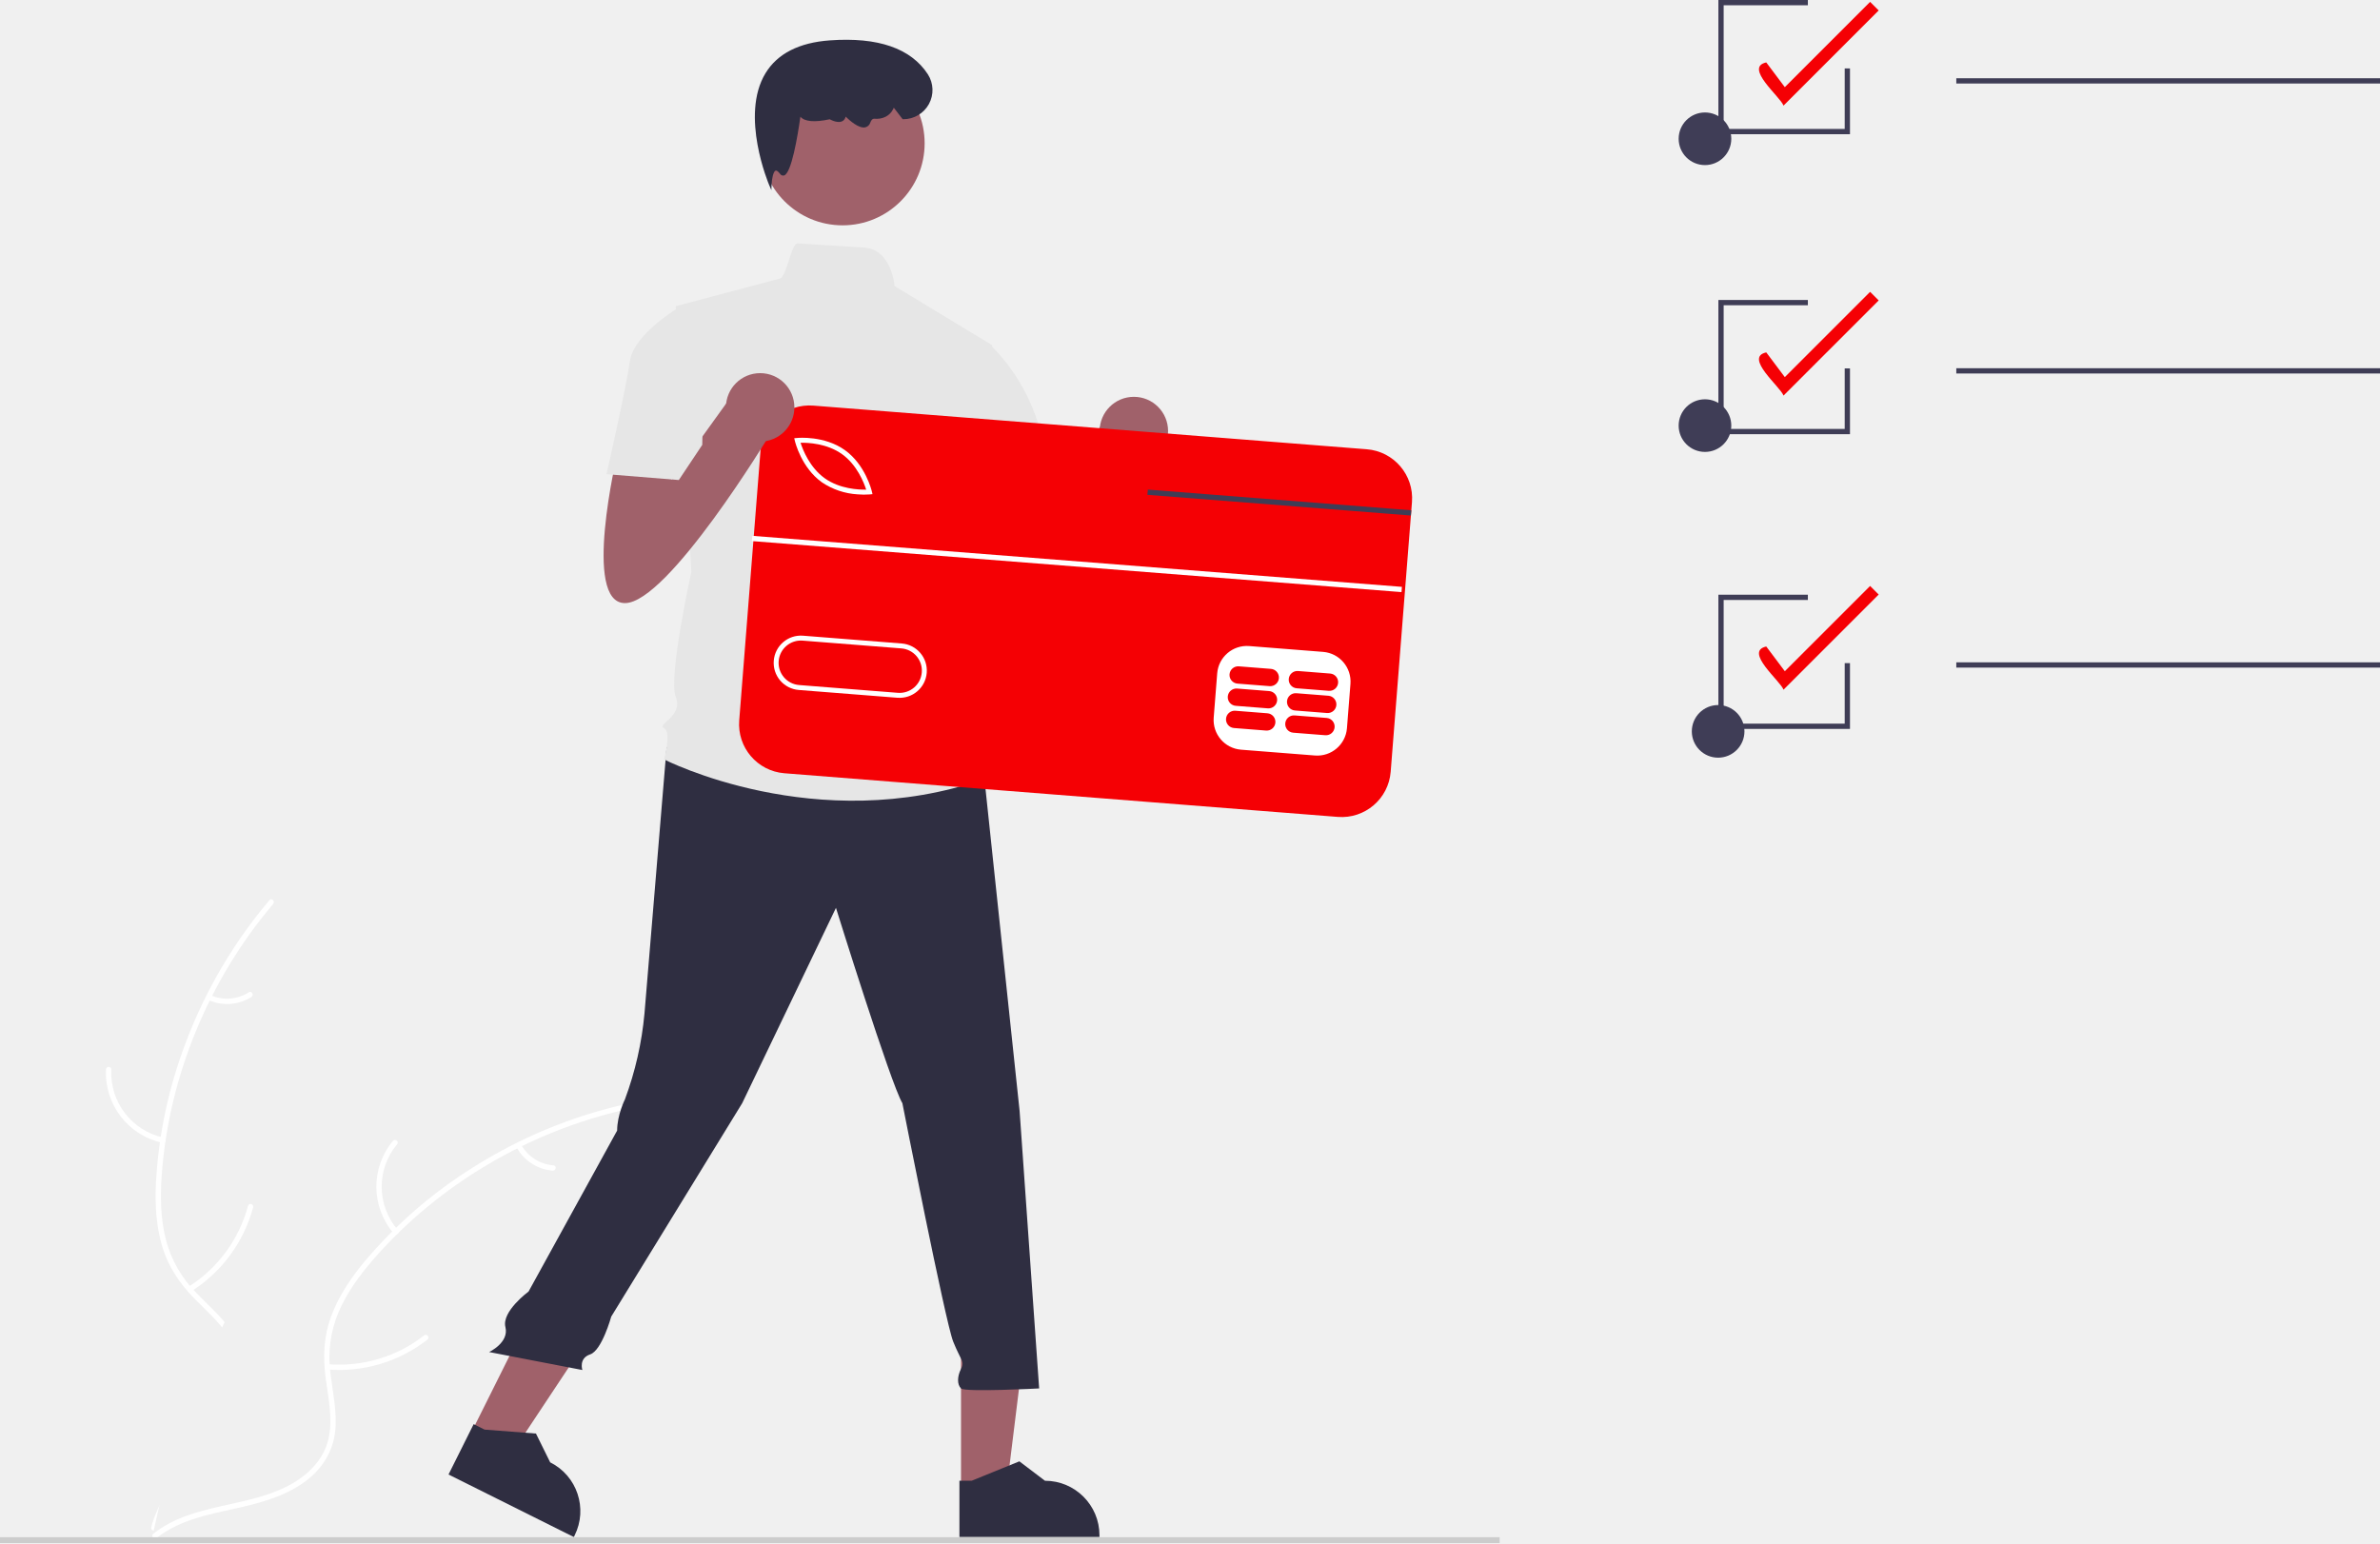
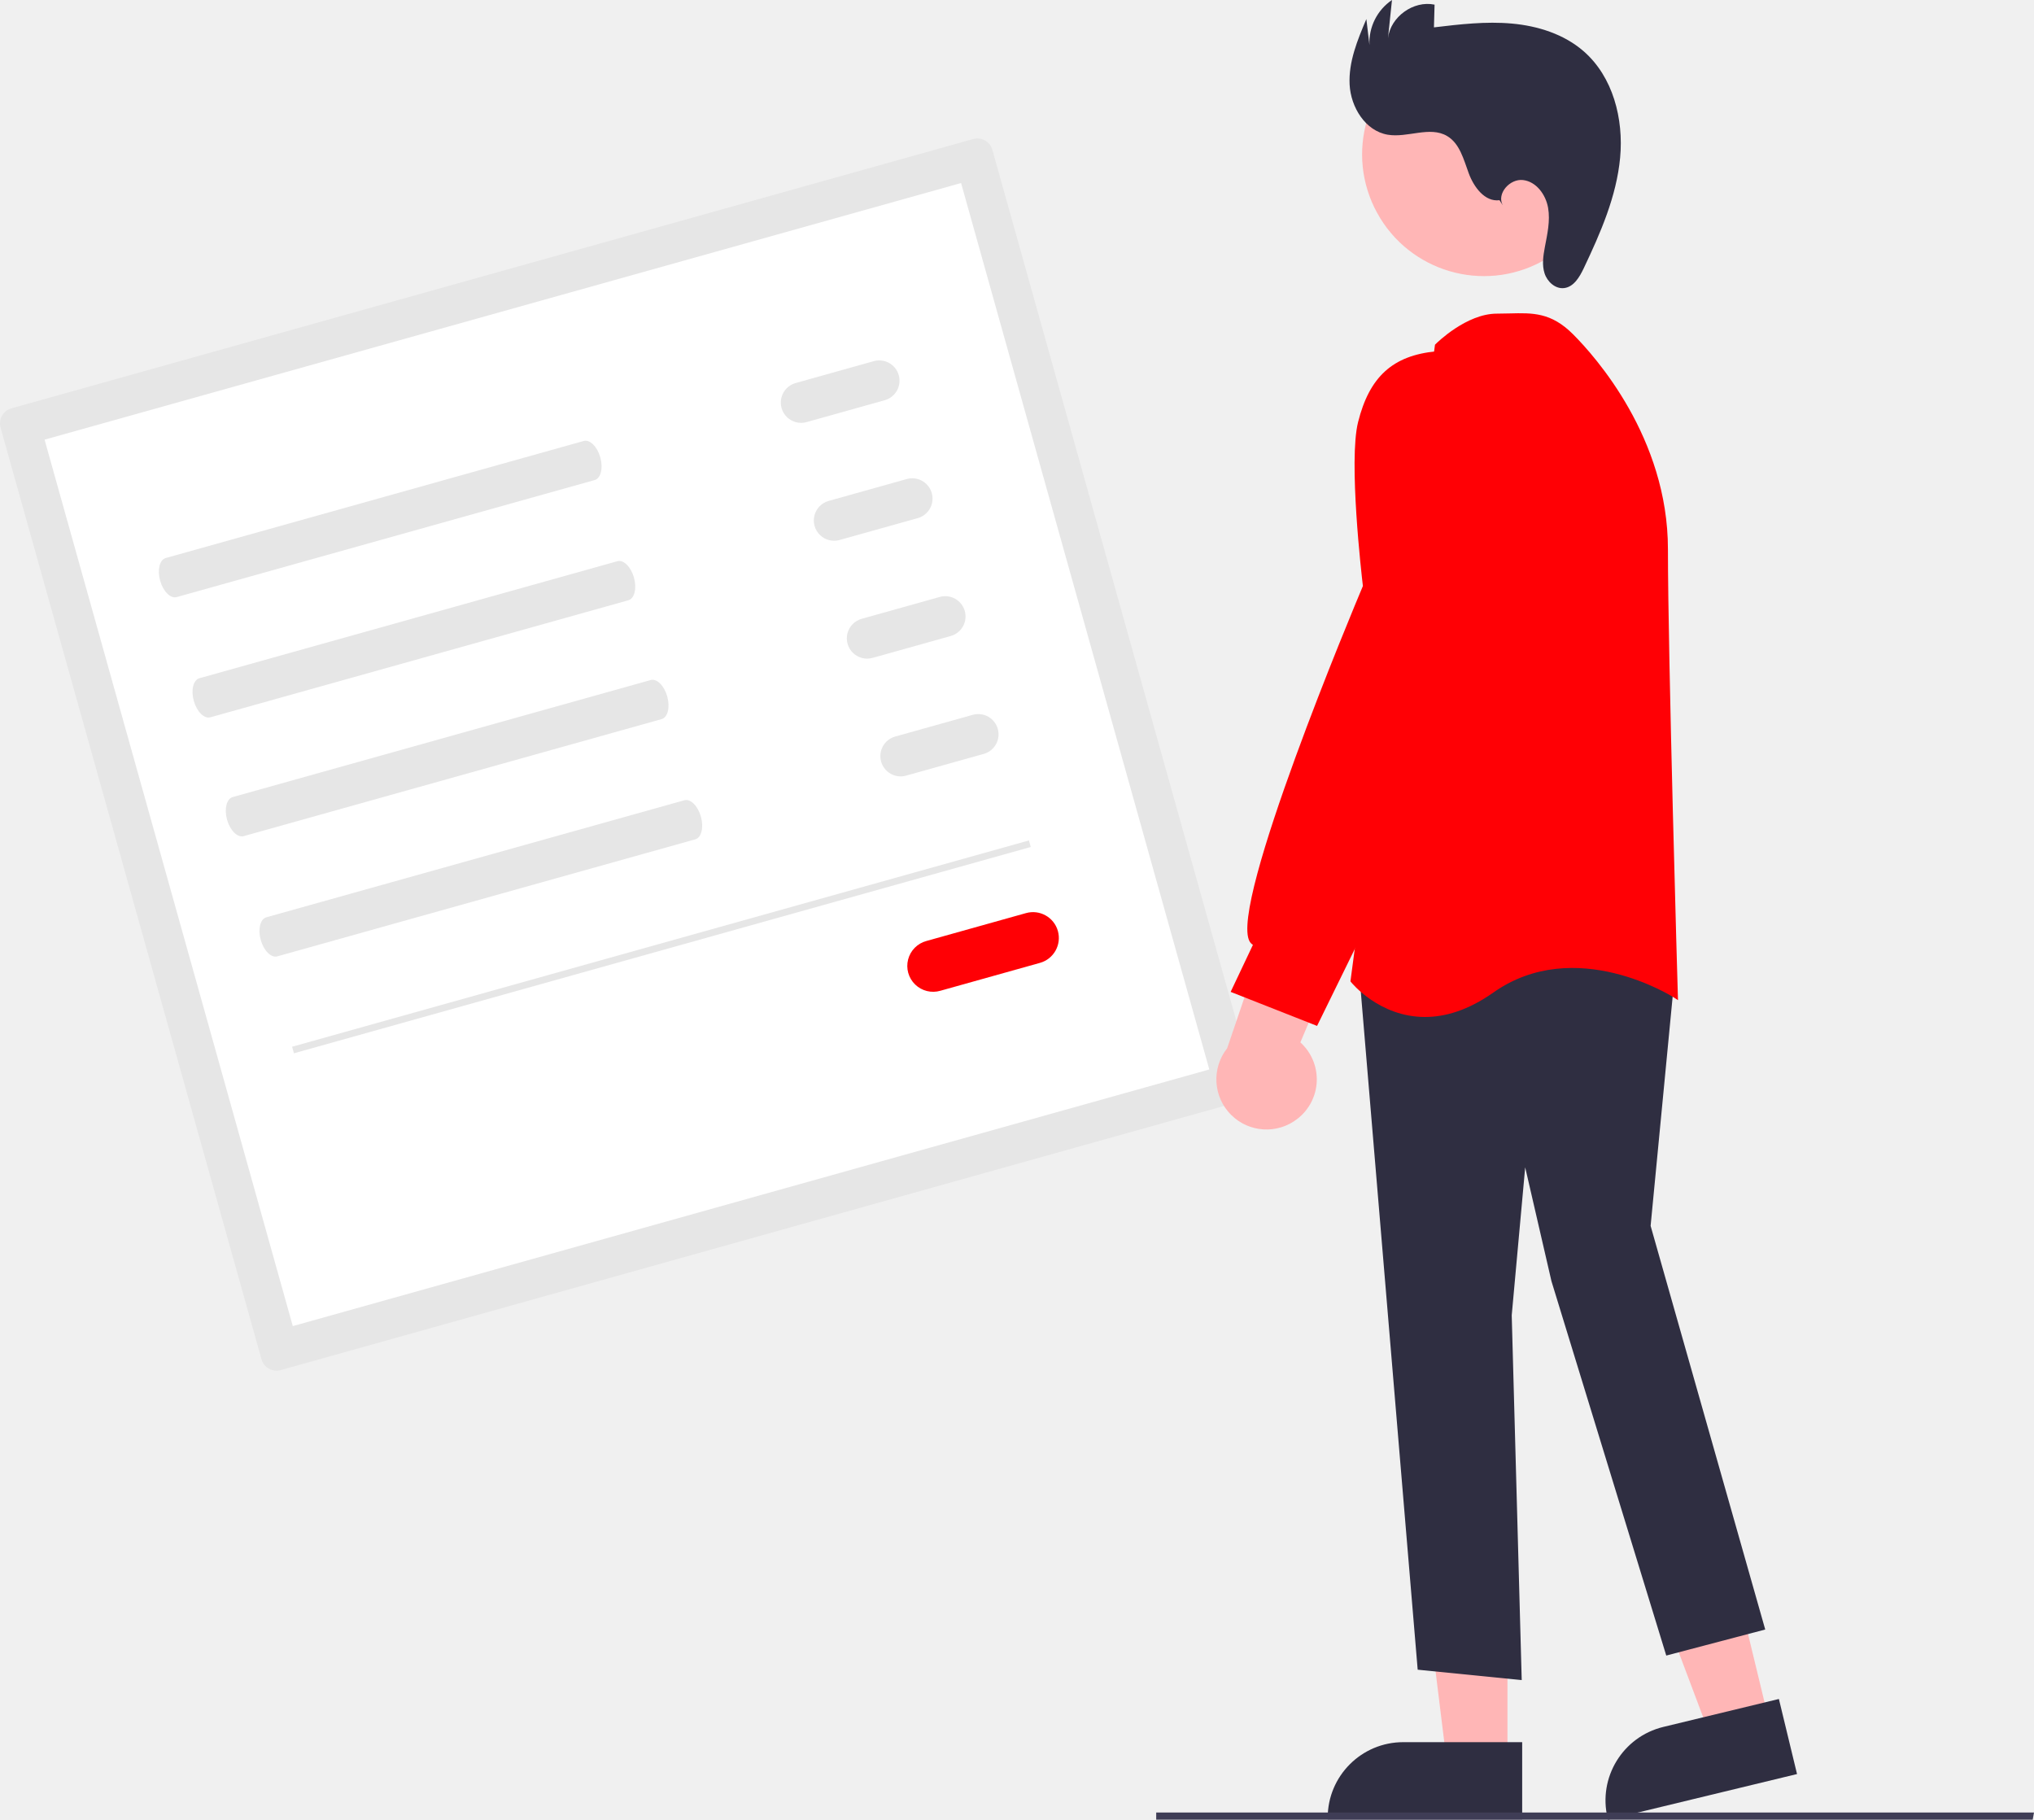
- <svg xmlns="http://www.w3.org/2000/svg" data-name="Layer 1" width="904.362" height="586.406" viewBox="0 0 904.362 586.406">
-   <path d="M176.481,606.861c4.482-45.747,31.57-91.412,74.671-107.385a211.783,211.783,0,0,0,3.8,145.354c7.154,17.901,16.974,37.067,11.164,55.449-3.615,11.437-12.957,20.359-23.51,26.061-10.554,5.702-22.356,8.596-34.01,11.434l-2.257,1.968C186.637,698.212,172,652.608,176.481,606.861Z" transform="translate(-147.8192 -156.7972)" fill="#f0f0f0" />
-   <path d="M251.607,500.327c-24.335,28.724-39.652,65.407-42.33,103.015-.579,8.131-.459,16.429,1.523,24.376a44.709,44.709,0,0,0,11.656,20.44c5.154,5.374,11.048,10.274,14.805,16.808,3.961,6.886,4.313,14.819,1.919,22.306-2.928,9.16-8.974,16.722-15.142,23.912-6.849,7.983-14.09,16.165-16.818,26.582-.331,1.262-2.27.675-1.94-.585,4.747-18.124,21.942-28.797,29.847-45.215,3.689-7.661,5.091-16.481,1.24-24.366-3.367-6.895-9.441-11.954-14.706-17.35-5.529-5.666-9.818-11.929-12.142-19.561-2.378-7.807-2.823-16.118-2.454-24.228a175.619,175.619,0,0,1,11.431-53.685,184.227,184.227,0,0,1,31.732-53.932c.841-.992,2.215.498,1.38,1.484Z" transform="translate(-147.8192 -156.7972)" fill="#fff" />
-   <path d="M209.502,591.072a27.158,27.158,0,0,1-21.407-27.901,1.014,1.014,0,0,1,2.026.048,25.148,25.148,0,0,0,19.966,25.913c1.276.268.684,2.206-.585,1.94Z" transform="translate(-147.8192 -156.7972)" fill="#fff" />
-   <path d="M219.483,645.778a52.346,52.346,0,0,0,22.582-30.746c.335-1.261,2.274-.675,1.94.585a54.447,54.447,0,0,1-23.563,31.946c-1.106.695-2.058-1.093-.958-1.785Z" transform="translate(-147.8192 -156.7972)" fill="#fff" />
-   <path d="M227.849,534.99a15.373,15.373,0,0,0,14.544-1.119c1.096-.709,2.047,1.081.958,1.785a17.227,17.227,0,0,1-16.087,1.274,1.047,1.047,0,0,1-.677-1.262,1.018,1.018,0,0,1,1.262-.677Z" transform="translate(-147.8192 -156.7972)" fill="#fff" />
-   <path d="M385.833,577.466c-.672.462-1.344.924-2.016,1.404a202.453,202.453,0,0,0-25.35,20.878c-.618.581-1.235,1.178-1.835,1.775a213.431,213.431,0,0,0-44.683,64.638,207.267,207.267,0,0,0-10.584,29.66c-3.826,14.005-6.859,29.495-14.853,41.077a35.558,35.558,0,0,1-2.68,3.491L208.915,742.342c-.172-.081-.345-.145-.519-.226l-2.988.215c.106-.533.228-1.083.335-1.616.06-.309.138-.619.198-.929.046-.206.092-.413.121-.602.015-.069.031-.138.046-.189.029-.189.077-.361.106-.533q1.008-4.619,2.085-9.239c-0-.017-0-.017.016-.035,5.529-23.457,13.065-46.658,23.884-67.978.326-.641.65-1.3,1.01-1.942A197.78,197.78,0,0,1,250.266,631.867a174.848,174.848,0,0,1,11.293-13.618,145.397,145.397,0,0,1,35.662-28.193c26.5-14.887,57.465-21.134,86.407-13.216C384.368,577.042,385.092,577.245,385.833,577.466Z" transform="translate(-147.8192 -156.7972)" fill="#f0f0f0" />
-   <path d="M385.689,578.421c-36.724,8.283-71.04,28.351-95.82,56.766-5.357,6.143-10.258,12.841-13.461,20.38a44.709,44.709,0,0,0-2.999,23.338c.879,7.394,2.635,14.855,1.702,22.334-.984,7.883-5.478,14.429-11.897,18.966-7.853,5.551-17.233,7.949-26.487,9.976-10.275,2.25-20.983,4.424-29.433,11.099-1.024.809-2.219-.827-1.197-1.635,14.702-11.613,34.857-9.782,51.054-18.132,7.558-3.896,13.987-10.094,15.66-18.708,1.463-7.533-.341-15.229-1.296-22.707-1.003-7.853-.657-15.436,2.083-22.929,2.802-7.665,7.45-14.569,12.627-20.822a175.619,175.619,0,0,1,41.449-35.983A184.227,184.227,0,0,1,385.481,576.405c1.269-.286,1.468,1.731.208,2.015Z" transform="translate(-147.8192 -156.7972)" fill="#fff" />
-   <path d="M297.436,625.526a27.158,27.158,0,0,1-.294-35.166c.839-.998,2.429.259,1.588,1.258a25.148,25.148,0,0,0,.341,32.711c.857.982-.783,2.173-1.635,1.197Z" transform="translate(-147.8192 -156.7972)" fill="#fff" />
-   <path d="M272.469,675.215a52.346,52.346,0,0,0,36.542-10.953c1.027-.805,2.222.831,1.197,1.635a54.447,54.447,0,0,1-38.048,11.321c-1.301-.11-.985-2.112.31-2.002Z" transform="translate(-147.8192 -156.7972)" fill="#fff" />
-   <path d="M345.851,591.793a15.373,15.373,0,0,0,12.286,7.863c1.302.094.984,2.095-.31,2.002a17.227,17.227,0,0,1-13.611-8.669,1.047,1.047,0,0,1,.219-1.416,1.018,1.018,0,0,1,1.416.219Z" transform="translate(-147.8192 -156.7972)" fill="#fff" />
-   <path d="M825.522,196.935c-1.119-3.303-15.145-14.53-6.55-16.417l7.049,9.399,32.407-32.406,3.259,3.259Z" transform="translate(-147.8192 -156.7972)" fill="#f50004" />
-   <path d="M825.522,307.129c-1.119-3.303-15.145-14.53-6.55-16.417l7.049,9.399,32.407-32.406,3.259,3.259Z" transform="translate(-147.8192 -156.7972)" fill="#f50004" />
-   <path d="M825.522,418.897c-1.119-3.303-15.145-14.53-6.55-16.417l7.049,9.399,32.407-32.406,3.259,3.259Z" transform="translate(-147.8192 -156.7972)" fill="#f50004" />
-   <circle cx="647.862" cy="161.738" r="10" fill="#3f3d56" />
-   <circle cx="647.862" cy="52.738" r="10" fill="#3f3d56" />
-   <rect x="743.362" y="29.738" width="161" height="2" fill="#3f3d56" />
-   <circle cx="652.862" cy="277.932" r="10" fill="#3f3d56" />
-   <rect x="743.362" y="139.932" width="161" height="2" fill="#3f3d56" />
-   <rect x="743.362" y="251.7" width="161" height="2" fill="#3f3d56" />
-   <polygon points="702.96 277 652.96 277 652.96 226 686.96 226 686.96 228 654.96 228 654.96 275 700.96 275 700.96 252 702.96 252 702.96 277" fill="#3f3d56" />
-   <polygon points="702.96 165 652.96 165 652.96 114 686.96 114 686.96 116 654.96 116 654.96 163 700.96 163 700.96 140 702.96 140 702.96 165" fill="#3f3d56" />
-   <polygon points="702.96 51 652.96 51 652.96 0 686.96 0 686.96 2 654.96 2 654.96 49 700.96 49 700.96 26 702.96 26 702.96 51" fill="#3f3d56" />
-   <path d="M524.324,338.569s-13.363,56.421,2.97,56.421S582.23,331.145,582.23,331.145L568.867,314.813l-23.985,33.3-1.256-16.967Z" transform="translate(-147.8192 -156.7972)" fill="#a0616a" />
-   <circle cx="430.85" cy="163.801" r="13" fill="#a0616a" />
-   <polygon points="365.175 566.048 382.478 566.047 390.711 499.301 365.171 499.302 365.175 566.048" fill="#a0616a" />
-   <path d="M512.384,740.897l53.213-.002v-.673a20.713,20.713,0,0,0-20.712-20.712H544.884l-9.72-7.374-18.135,7.375-4.645 0Z" transform="translate(-147.8192 -156.7972)" fill="#2f2e41" />
-   <polygon points="179.038 544.459 194.521 552.185 231.693 496.14 208.841 484.736 179.038 544.459" fill="#a0616a" />
-   <path d="M318.25,717.136l47.613,23.761.301-.602a20.713,20.713,0,0,0-9.283-27.781l-.001-.001-5.404-10.939-19.52-1.5-4.156-2.074Z" transform="translate(-147.8192 -156.7972)" fill="#2f2e41" />
-   <rect y="584.165" width="569.85" height="2.241" fill="#ccc" />
-   <path d="M401.117,440.925s-6.915,83.148-8.4,100.966a126.71,126.71,0,0,1-7.424,32.665s-2.97,5.939-2.97,11.878l-33.655,61.164s-10.284,7.559-8.8,13.498-6.2,9.502-6.2,9.502l35.442,6.831s-1.485-4.454,2.97-5.939,8-14.363,8-14.363l49.756-81.086L465.471,501.802s20.787,66.815,25.241,74.238c0,0,16.332,83.147,19.302,90.571s4.454,7.424,2.97,10.393-1.485,5.939,0,7.424,29.695,0,29.695,0l-7.424-105.419L521.892,452.805l-68.299-20.787Z" transform="translate(-147.8192 -156.7972)" fill="#2f2e41" />
-   <circle cx="320.167" cy="54.452" r="31.18" fill="#a0616a" />
-   <path d="M524.862,287.995l-37.118-22.489s-1.029-13.965-11.605-14.622c-5.31-.33-13.277-.834-25.235-1.605-2.527-.163-4.232,13.662-7.128,13.475l-39.181,10.393,5.939,100.964s-8.909,40.089-5.939,47.513-7.424,10.393-4.454,11.878,0,11.878,0,11.878,57.906,29.695,121.751,7.424l-5.939-19.302a15.58,15.58,0,0,0-2.97-14.848s5.939-8.909-1.485-16.332c0,0,2.97-13.363-4.454-19.302l-1.485-20.787,4.454-10.393Z" transform="translate(-147.8192 -156.7972)" fill="#e6e6e6" />
-   <path d="M440.93,229.061l-.872-2.024c-.112-.262-11.139-26.329-1.365-42.408,4.524-7.444,12.751-11.646,24.452-12.49,18.307-1.324,30.837,3.019,37.251,12.898a11.075,11.075,0,0,1-9.335,17.061h-.246l-3.364-4.368-.196.425c-1.218,2.635-4.015,4.077-7.291,3.761-.557-.04-1.051.441-1.447,1.47a2.615,2.615,0,0,1-1.958,1.814c-2.42.471-5.871-2.578-7.415-4.097a2.478,2.478,0,0,1-1.155,1.701c-1.627.939-4.16-.288-4.887-.678-5.792,1.23-9.541.901-11.146-.977-1.089,7.704-3.426,21.57-6.228,22.338a1.401,1.401,0,0,1-1.529-.668c-.675-.876-1.278-1.312-1.654-1.19-.912.29-1.45,3.292-1.527,5.229Z" transform="translate(-147.8192 -156.7972)" fill="#2f2e41" />
-   <path d="M508.529,289.48l14.811-2.406a72.314,72.314,0,0,1,20.823,38.041c4.454,23.756,5.939,28.211,5.939,28.211l-35.634,8.909-19.302-37.119Z" transform="translate(-147.8192 -156.7972)" fill="#e6e6e6" />
-   <rect x="496.825" y="270.454" width="116.395" height="234.311" transform="translate(-22.85274 753.6348) rotate(-85.48966)" fill="#fff" />
-   <path d="M467.762,329.37c-5.716-4.082-12.974-4.377-15.746-4.319.846,2.64,3.474,9.412,9.191,13.496,5.73,4.092,12.979,4.379,15.747,4.321C476.108,340.229,473.479,333.455,467.762,329.37Z" transform="translate(-147.8192 -156.7972)" fill="#f50004" />
-   <path d="M490.313,403.204l-37.507-2.959a8.465,8.465,0,1,0-1.331,16.878h0l37.507,2.959a8.465,8.465,0,0,0,1.331-16.878Z" transform="translate(-147.8192 -156.7972)" fill="#f50004" />
-   <path d="M667.183,327.527l-210.29-16.59a18.683,18.683,0,0,0-20.092,17.159L428.714,430.547a18.693,18.693,0,0,0,17.162,20.101l210.29,16.59a18.683,18.683,0,0,0,20.092-17.159l7.686-97.375.155-1.989.245-3.096A18.683,18.683,0,0,0,667.183,327.527Zm-6.21,89.138-1.332,16.879a11.315,11.315,0,0,1-12.142,10.361l-28.133-2.217A11.315,11.315,0,0,1,609.005,429.546l1.333-16.879A11.319,11.319,0,0,1,622.479,402.307l28.124,2.219A11.329,11.329,0,0,1,660.973,416.665ZM441.84,407.864a10.346,10.346,0,0,1,11.114-9.491l37.506,2.961a10.342,10.342,0,1,1-1.609,20.622l-.019.005-37.506-2.961A10.334,10.334,0,0,1,441.84,407.864Zm8.029-83.482-.256-1.049,1.079-.099c.422-.045,10.399-.941,18.165,4.607,7.766,5.548,10.148,15.281,10.251,15.688l.247,1.052-1.076.109a28.423,28.423,0,0,1-4.589-.03,27.137,27.137,0,0,1-13.578-4.586C452.344,334.525,449.963,324.792,449.869,324.382Z" transform="translate(-147.8192 -156.7972)" fill="#f50004" />
-   <path d="M629.423,427.859l-12.19-.962a3.292,3.292,0,0,0-.518,6.564l12.19.962a3.292,3.292,0,0,0,.518-6.564Z" transform="translate(-147.8192 -156.7972)" fill="#f50004" />
-   <path d="M651.927,429.634l-12.19-.962a3.292,3.292,0,0,0-.518,6.564l12.19.962a3.292,3.292,0,0,0,.518-6.564Z" transform="translate(-147.8192 -156.7972)" fill="#f50004" />
-   <path d="M630.088,419.42l-12.19-.962a3.292,3.292,0,0,0-.518,6.564l12.19.962a3.292,3.292,0,0,0,.518-6.564Z" transform="translate(-147.8192 -156.7972)" fill="#f50004" />
-   <path d="M652.592,421.195l-12.19-.962a3.292,3.292,0,0,0-.518,6.564l12.19.962a3.292,3.292,0,0,0,.518-6.564Z" transform="translate(-147.8192 -156.7972)" fill="#f50004" />
-   <path d="M630.754,410.981l-12.19-.962a3.292,3.292,0,0,0-.518,6.564l12.19.962a3.292,3.292,0,0,0,.518-6.564Z" transform="translate(-147.8192 -156.7972)" fill="#f50004" />
-   <path d="M653.258,412.756l-12.19-.962a3.292,3.292,0,0,0-.518,6.564l12.19.962a3.292,3.292,0,0,0,.518-6.564Z" transform="translate(-147.8192 -156.7972)" fill="#f50004" />
-   <rect x="556.023" y="247.309" width="2.001" height="247.613" transform="translate(-4.39383 740.5675) rotate(-85.50837)" fill="#fff" />
-   <polygon points="536.278 193.917 536.123 195.907 527.532 195.233 435.999 188.043 436.164 186.051 527.687 193.243 536.278 193.917" fill="#3f3d56" />
-   <path d="M382.324,329.569s-13.363,56.421,2.97,56.421S440.23,322.145,440.23,322.145L426.867,305.813l-23.985,33.3-1.256-16.967Z" transform="translate(-147.8192 -156.7972)" fill="#a0616a" />
-   <circle cx="288.85" cy="154.801" r="13" fill="#a0616a" />
-   <path d="M415.412,282.056l-8.909-8.909s-17.817,10.393-19.302,20.787-8.909,43.058-8.909,43.058l27.468,2.227,8.909-13.363Z" transform="translate(-147.8192 -156.7972)" fill="#e6e6e6" />
+ <svg xmlns="http://www.w3.org/2000/svg" data-name="Layer 1" width="598.111" height="535.114" viewBox="0 0 598.111 535.114">
+   <path d="M304.296,302.517a4.594,4.594,0,0,0-3.182,5.656l76.716,273.978a4.594,4.594,0,0,0,5.656,3.182l282.815-79.191a4.594,4.594,0,0,0,3.182-5.656L592.767,226.508a4.594,4.594,0,0,0-5.656-3.182Z" transform="translate(-300.9444 -182.4429)" fill="#e6e6e6" />
+   <path d="M387.041,572.396l269.505-75.464L583.556,236.264,314.052,311.727Z" transform="translate(-300.9444 -182.4429)" fill="#fff" />
+   <path d="M349.684,346.534c-1.798.503-2.539,3.49-1.652,6.658s3.072,5.335,4.87,4.832L475.818,323.606c1.798-.503,2.539-3.49,1.652-6.658s-3.072-5.335-4.87-4.832Z" transform="translate(-300.9444 -182.4429)" fill="#e6e6e6" />
+   <path d="M359.582,381.886c-1.798.503-2.539,3.49-1.652,6.658s3.072,5.335,4.87,4.832l122.917-34.418c1.798-.503,2.539-3.49,1.652-6.658s-3.072-5.335-4.87-4.832Z" transform="translate(-300.9444 -182.4429)" fill="#e6e6e6" />
+   <path d="M369.367,416.83c-1.798.503-2.539,3.49-1.652,6.658s3.072,5.335,4.87,4.832L495.501,393.902c1.798-.503,2.539-3.49,1.652-6.658s-3.072-5.335-4.87-4.832Z" transform="translate(-300.9444 -182.4429)" fill="#e6e6e6" />
+   <path d="M379.266,452.182c-1.798.503-2.539,3.49-1.652,6.658s3.072,5.335,4.87,4.832l122.917-34.418c1.798-.503,2.539-3.49,1.652-6.658s-3.072-5.335-4.87-4.832Z" transform="translate(-300.9444 -182.4429)" fill="#e6e6e6" />
+   <path d="M534.98,295.057a5.966,5.966,0,1,0,3.217,11.489l22.979-6.434a5.966,5.966,0,0,0-3.217-11.489Z" transform="translate(-300.9444 -182.4429)" fill="#e6e6e6" />
+   <path d="M544.687,329.724a5.966,5.966,0,1,0,3.217,11.489l22.979-6.434a5.966,5.966,0,0,0-3.217-11.489Z" transform="translate(-300.9444 -182.4429)" fill="#e6e6e6" />
+   <path d="M554.394,364.391a5.966,5.966,0,1,0,3.217,11.489l22.979-6.434a5.966,5.966,0,0,0-3.217-11.489Z" transform="translate(-300.9444 -182.4429)" fill="#e6e6e6" />
+   <path d="M564.101,399.057a5.966,5.966,0,0,0,3.217,11.489l22.979-6.434a5.966,5.966,0,0,0-3.217-11.489Z" transform="translate(-300.9444 -182.4429)" fill="#e6e6e6" />
+   <path d="M573.375,459.146a7.602,7.602,0,1,0,4.099,14.64l29.28-8.199a7.601,7.601,0,0,0-4.099-14.64h0Z" transform="translate(-300.9444 -182.4429)" fill="#ff0005" />
+   <rect x="382.945" y="459.877" width="225" height="2" transform="translate(-406.8637 -31.78243) rotate(-15.64269)" fill="#e6e6e6" />
+   <polygon points="520.202 506.072 502.825 510.273 478.352 445.247 503.999 439.047 520.202 506.072" fill="#ffb6b6" />
+   <path d="M773.79,717.557l-.118-.486a22.233,22.233,0,0,1,16.368-26.805l33.999-8.219,5.336,22.073Z" transform="translate(-300.9444 -182.4429)" fill="#2f2e41" />
+   <polygon points="443.276 517.91 425.399 517.909 416.894 448.953 443.279 448.954 443.276 517.91" fill="#ffb6b6" />
+   <path d="M748.551,717.454l-57.186-.002v-.5a22.208,22.208,0,0,1,22.208-22.208h.001l34.978.001Z" transform="translate(-300.9444 -182.4429)" fill="#2f2e41" />
+   <path d="M717.824,673.433,700.466,466.562l71.856-13.245.284-.051,21.032,13.52-7.32,76.134,33.704,118.699-29.102,7.659L757.161,559.19,749.436,525.714l-3.959,43.5L748.416,676.492Z" transform="translate(-300.9444 -182.4429)" fill="#2f2e41" />
+   <path d="M698.241,471.254l-.19-.241,24.83-186.957.032-.245.175-.175c.366-.366,9.066-8.963,18.014-8.963,1.294,0,2.524-.033,3.704-.063,6.848-.178,12.257-.32,18.685,6.109,6.55,6.549,27.92,30.465,27.92,63.219,0,31.704,2.887,130.228,2.916,131.219l.041,1.391-1.167-.759c-.288-.185-29.031-18.487-53.137-1.474-7.533,5.317-14.301,7.181-20.087,7.181C706.509,481.497,698.356,471.401,698.241,471.254Z" transform="translate(-300.9444 -182.4429)" fill="#ff0005" />
+   <circle cx="737.302" cy="227.82" r="35.815" transform="translate(-319.8677 199.1298) rotate(-28.66321)" fill="#ffb6b6" />
+   <path d="M682.474,511.433a14.664,14.664,0,0,0,.851-22.469l20.339-47.976L677.033,445.889,661.801,490.697a14.743,14.743,0,0,0,20.673,20.736Z" transform="translate(-300.9444 -182.4429)" fill="#ffb6b6" />
+   <path d="M662.824,474.114l6.55-13.827a2.693,2.693,0,0,1-.967-1.003c-6.119-10.605,30.843-98.672,33.306-104.514-.376-3.177-4.256-36.844-1.419-48.193,3.34-13.359,10.197-19.585,22.93-20.818,14.041-1.319,17.83,17.749,17.866,17.943l.013,49.02-16.115,56.428-36.752,74.973Z" transform="translate(-300.9444 -182.4429)" fill="#ff0005" />
+   <path d="M741.881,241.314c-4.293.559-7.532-3.834-9.034-7.895s-2.647-8.788-6.379-10.982c-5.1-2.997-11.625.608-17.457-.381-6.586-1.117-10.868-8.096-11.204-14.768s2.319-13.088,4.924-19.239l.909,7.644a15.159,15.159,0,0,1,6.625-13.251l-1.172,11.217c.735-6.284,7.505-11.153,13.696-9.851l-.185,6.684c7.607-.905,15.28-1.81,22.909-1.121s15.312,3.103,21.094,8.127c8.65,7.516,11.809,19.892,10.748,31.301s-5.77,22.128-10.679,32.482c-1.235,2.605-2.943,5.545-5.807,5.877-2.573.298-4.928-1.853-5.728-4.317s-.41-5.141.069-7.686c.724-3.846,1.636-7.777.956-11.63s-3.453-7.662-7.337-8.134-7.86,3.968-5.992,7.407Z" transform="translate(-300.9444 -182.4429)" fill="#2f2e41" />
+   <polygon points="597.729 535.092 339.991 535.092 339.991 532.986 598.111 532.986 597.729 535.092" fill="#3f3d56" />
</svg>
